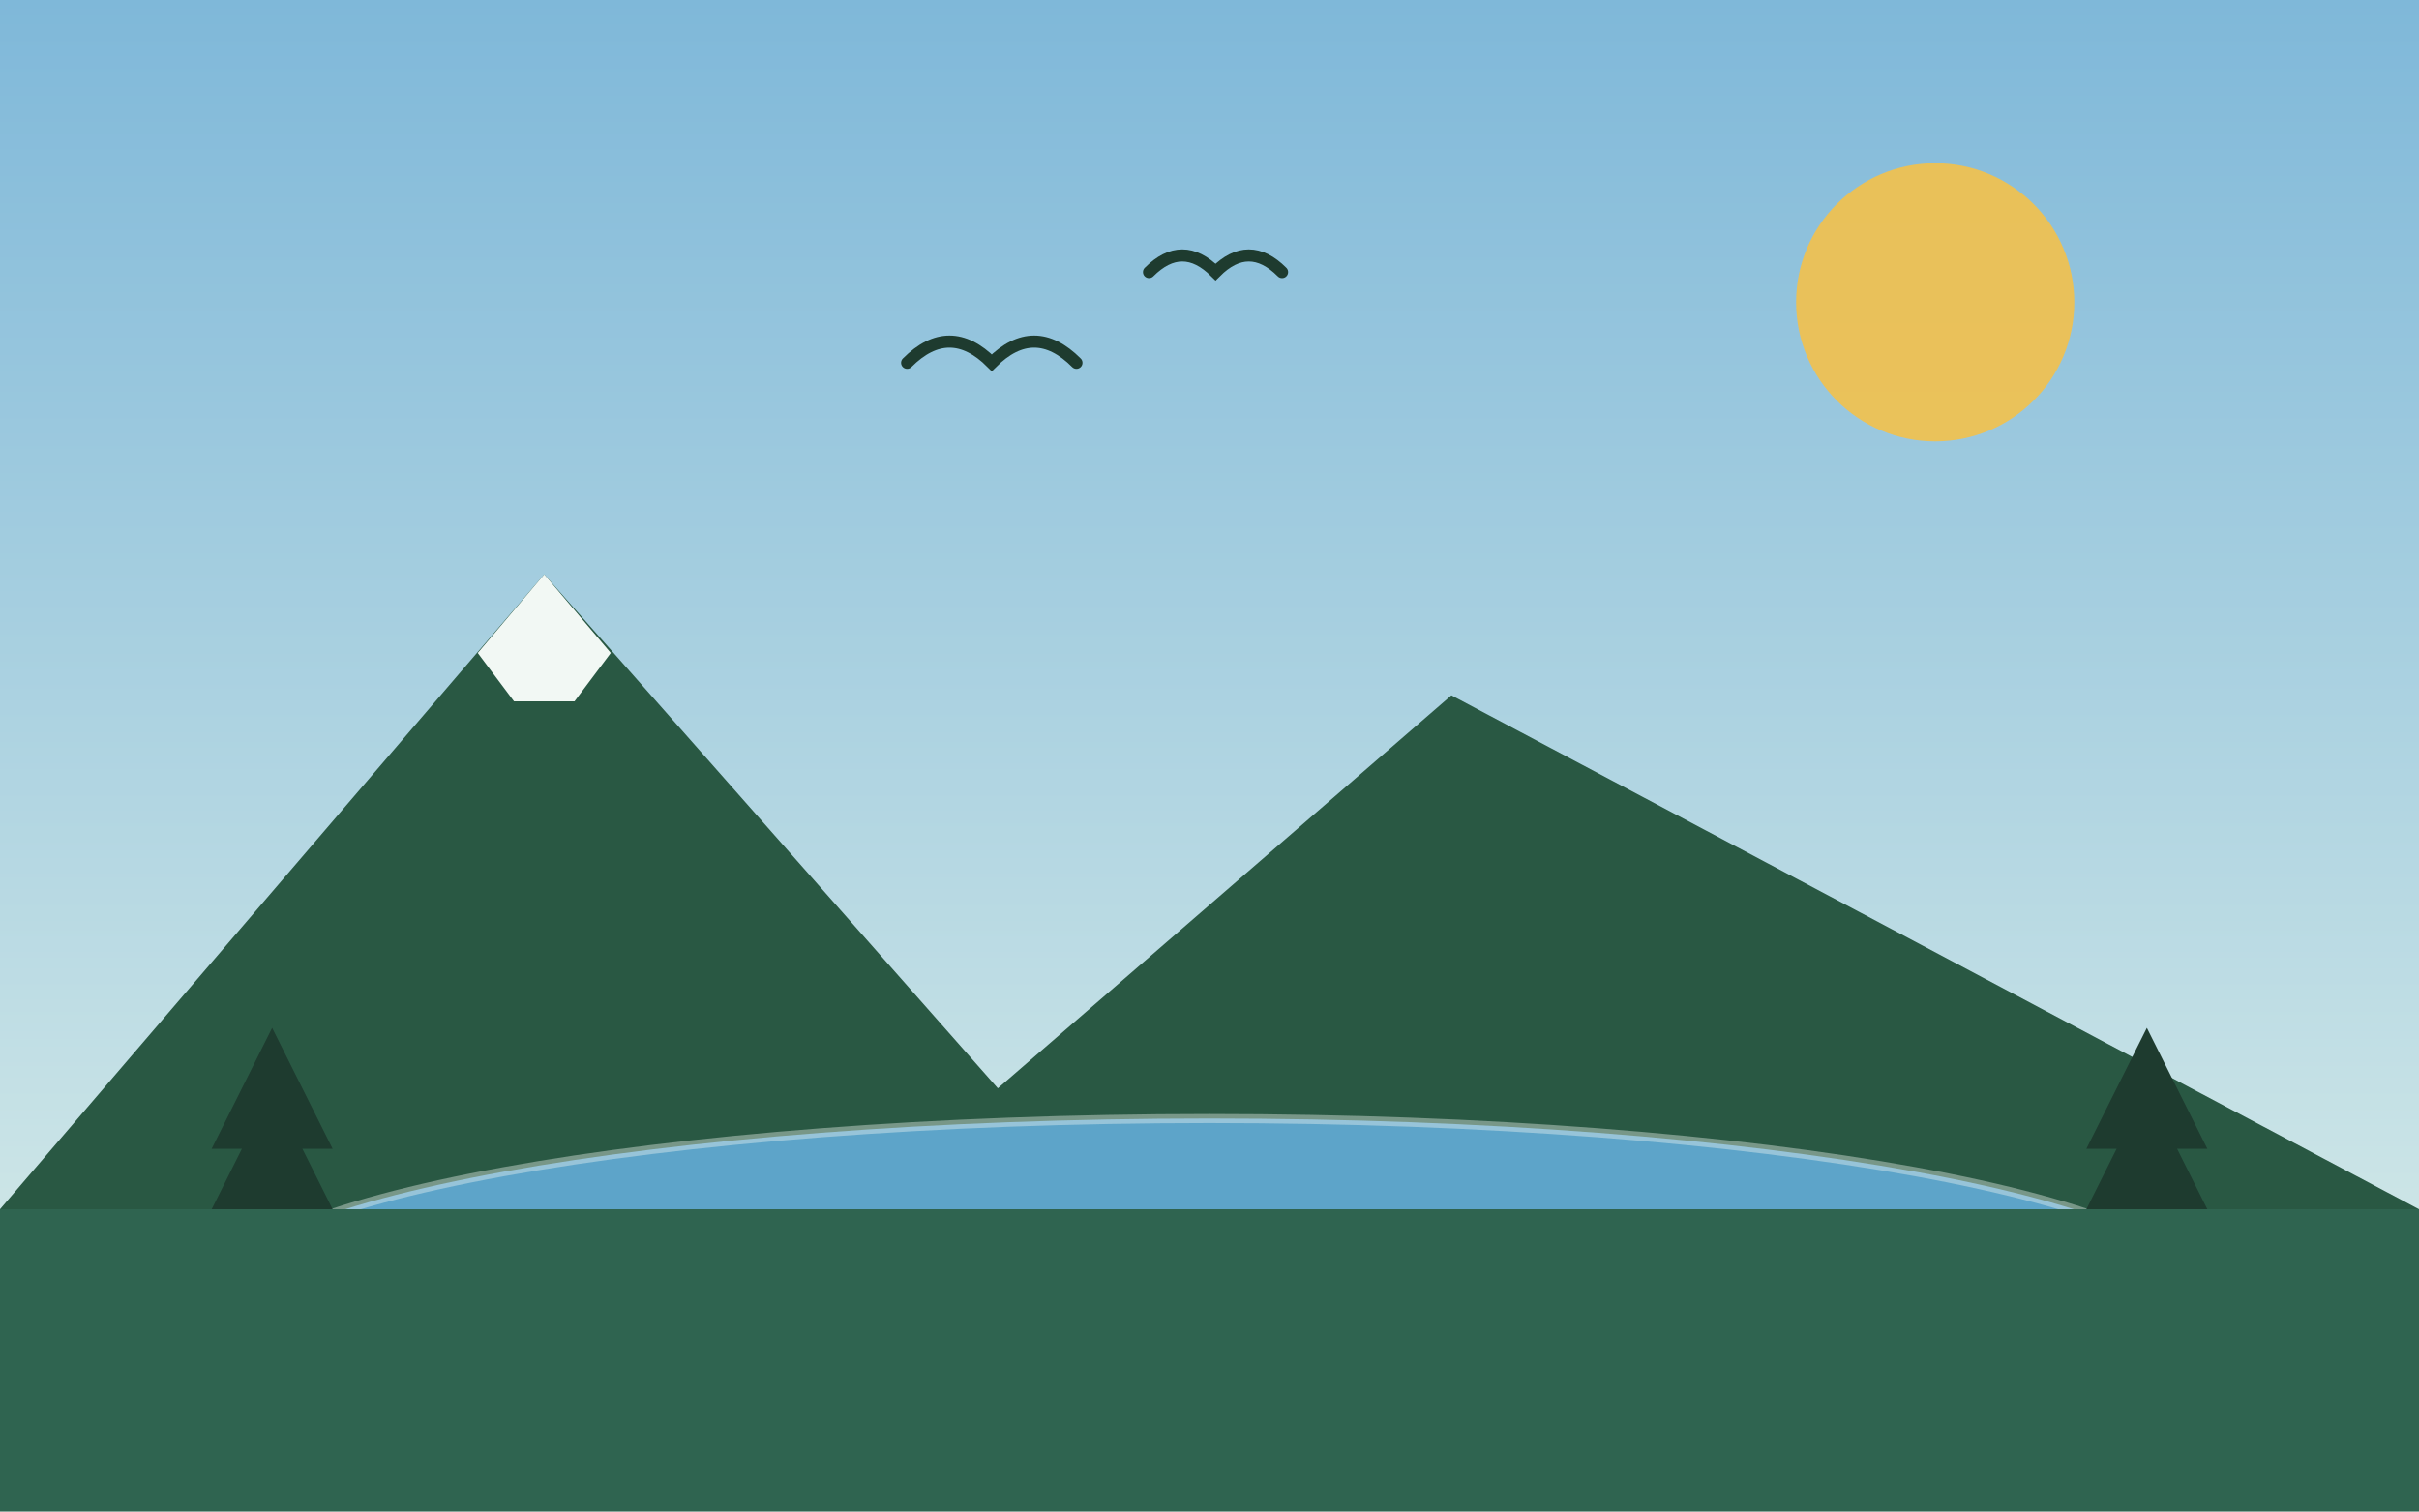
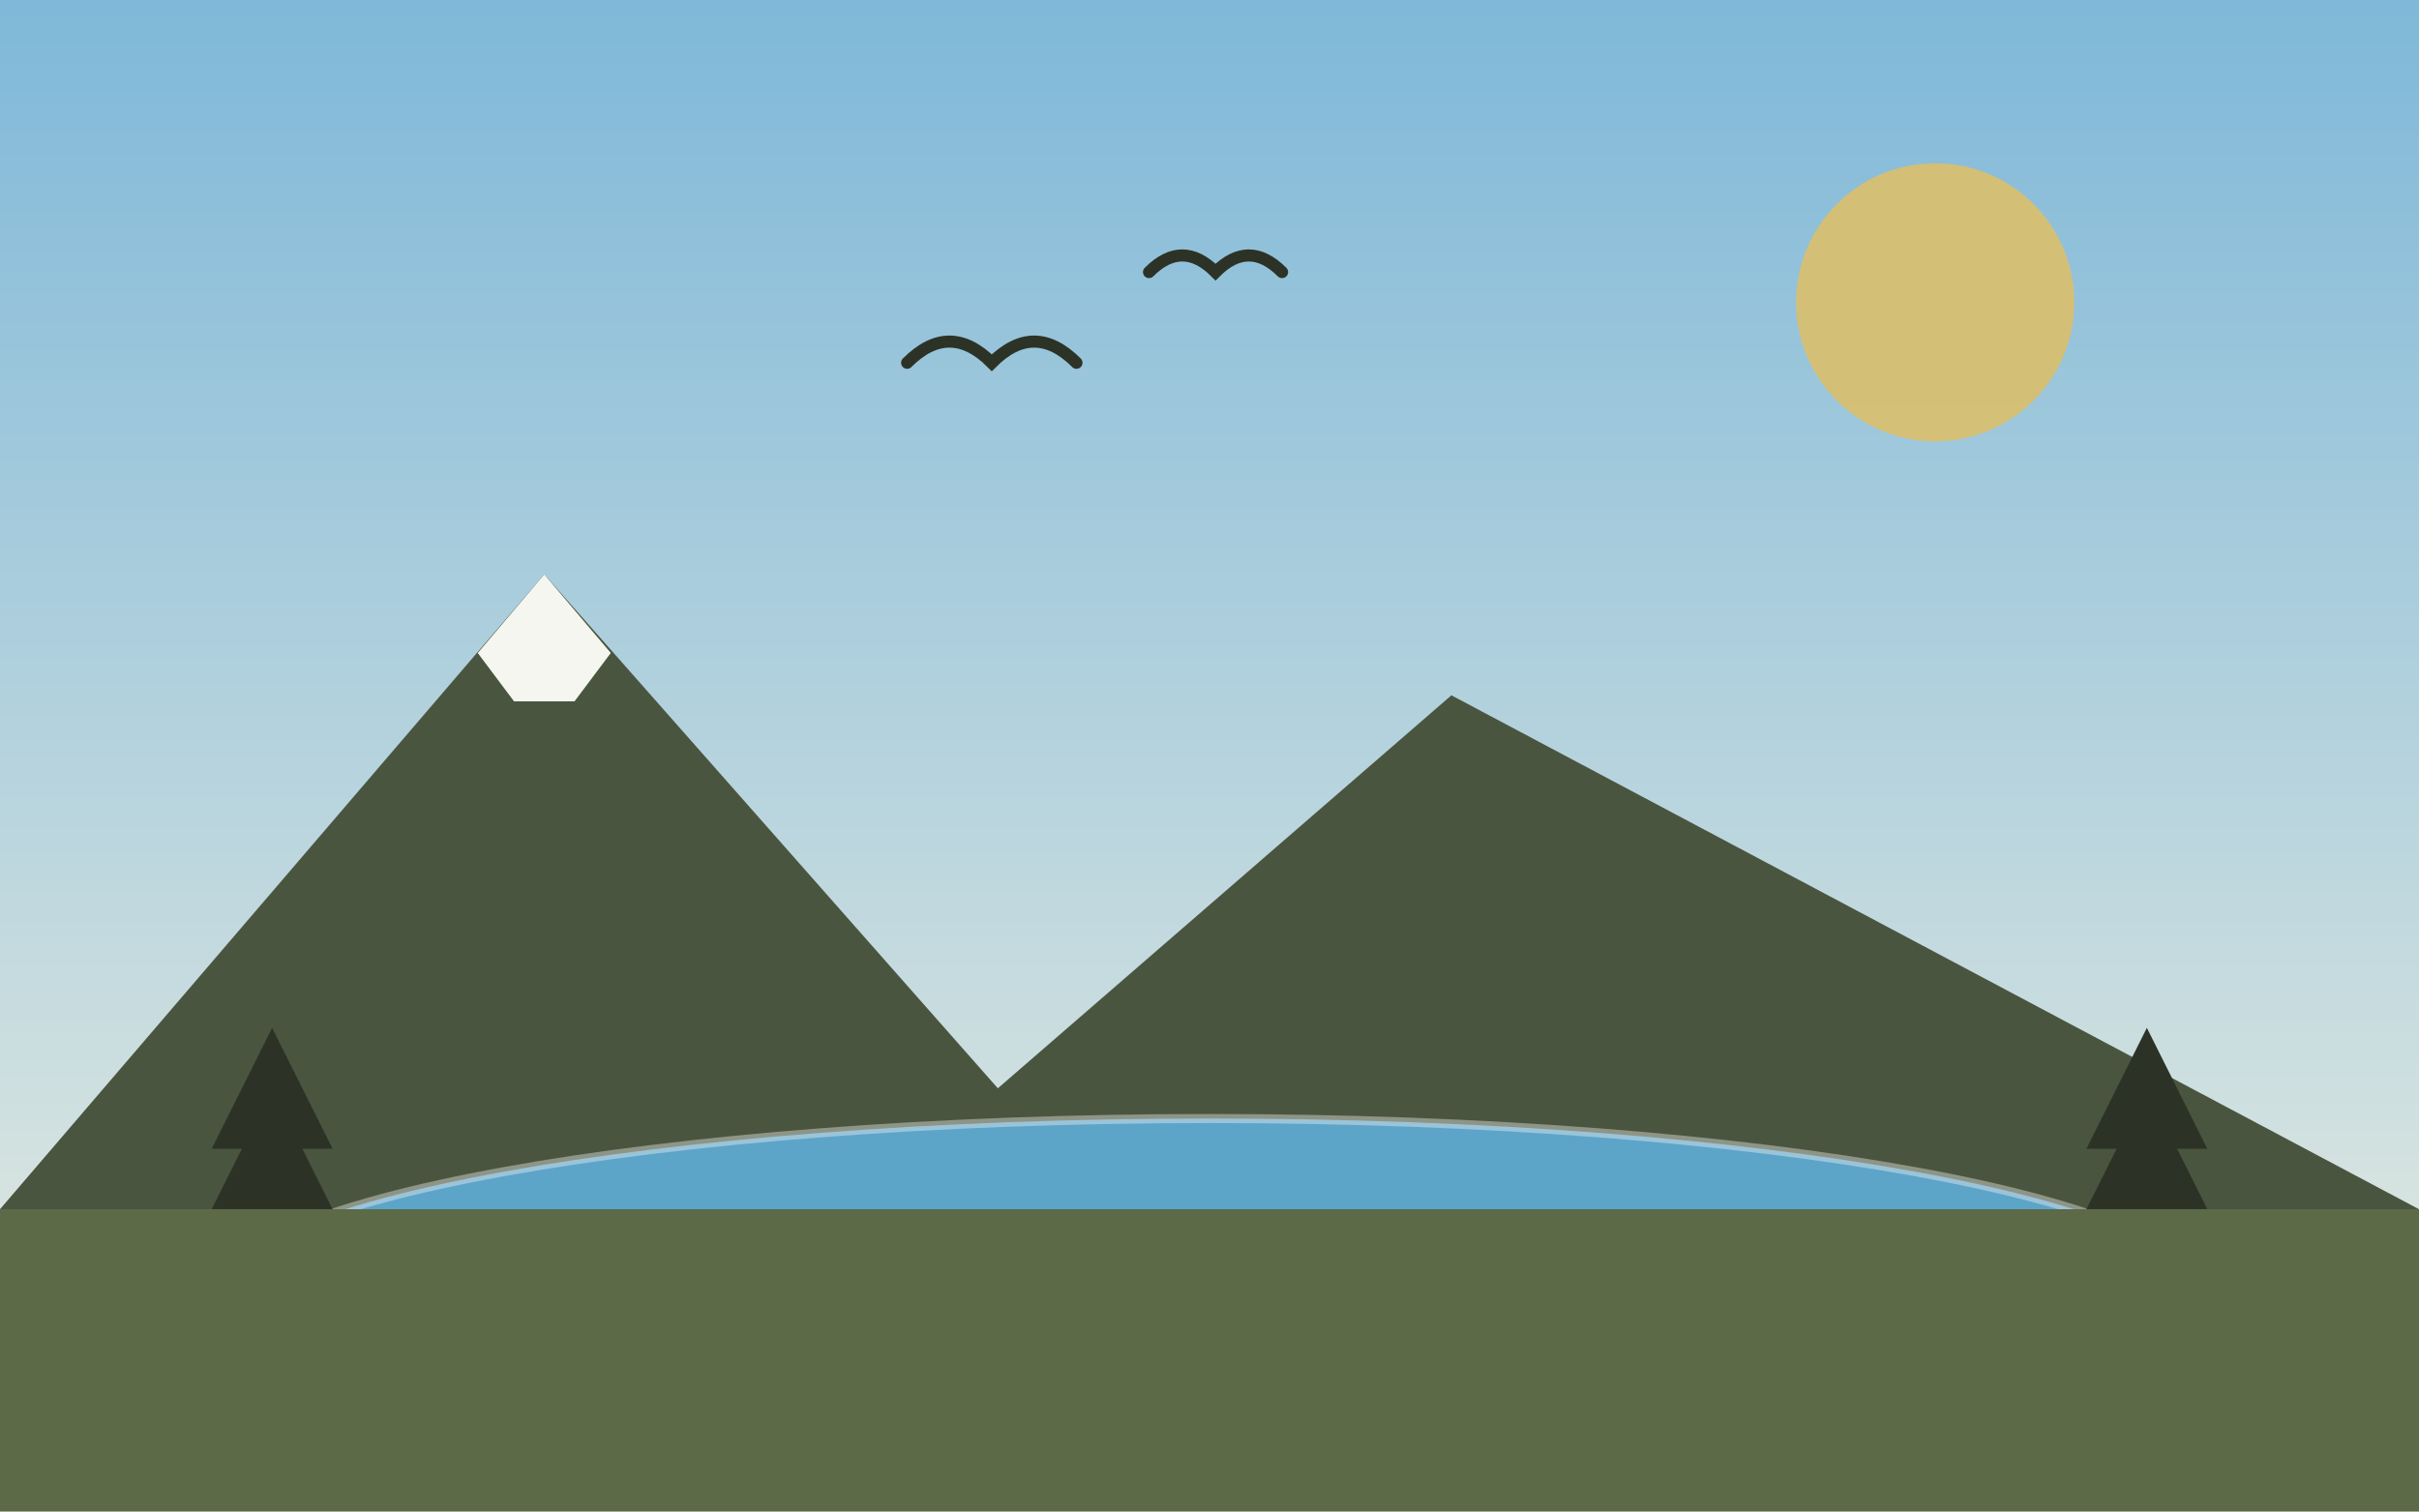
<svg xmlns="http://www.w3.org/2000/svg" viewBox="0 0 800 500" preserveAspectRatio="xMidYMid slice">
  <defs>
    <linearGradient id="s" x1="0" y1="0" x2="0" y2="1">
      <stop offset="0" stop-color="#7fb8d9" />
-       <stop offset="1" stop-color="#dff0ea" />
+       <stop offset="1" stop-color="#eceee2" />
    </linearGradient>
  </defs>
  <rect width="800" height="500" fill="url(#s)" />
-   <circle cx="640" cy="100" r="46" fill="#f3c14b" opacity="0.9" />
-   <path d="M0 400 L180 190 L330 360 L480 230 L800 400 Z" fill="#295843" />
-   <path d="M158 216 L180 190 L202 216 L190 232 L170 232 Z" fill="#f2f8f4" />
+   <circle cx="640" cy="100" r="46" fill="#dabf6b" opacity="0.9" />
+   <path d="M0 400 L180 190 L330 360 L480 230 L800 400 Z" fill="#4a5540" />
+   <path d="M158 216 L180 190 L202 216 L190 232 L170 232 Z" fill="#f6f6f0" />
  <ellipse cx="400" cy="430" rx="330" ry="60" fill="#5da4c9" />
-   <ellipse cx="400" cy="430" rx="330" ry="60" fill="none" stroke="#eef6f1" stroke-opacity="0.4" stroke-width="3" />
-   <g fill="#1e3b2f">
+   <ellipse cx="400" cy="430" rx="330" ry="60" fill="none" stroke="#f6f6f0" stroke-opacity="0.4" stroke-width="3" />
+   <g fill="#2c3326">
    <path d="M90 340 l20 40 h-40 z M90 360 l26 52 h-52 z" />
    <path d="M710 340 l20 40 h-40 z M710 360 l26 52 h-52 z" />
  </g>
-   <g stroke="#1e3b2f" stroke-width="4" stroke-linecap="round" fill="none">
+   <g stroke="#2c3326" stroke-width="4" stroke-linecap="round" fill="none">
    <path d="M300 120 q14 -14 28 0 q14 -14 28 0" />
    <path d="M380 90 q11 -11 22 0 q11 -11 22 0" />
  </g>
-   <rect y="400" width="800" height="100" fill="#2f6450" />
+   <rect y="400" width="800" height="100" fill="#5d6a48" />
</svg>
